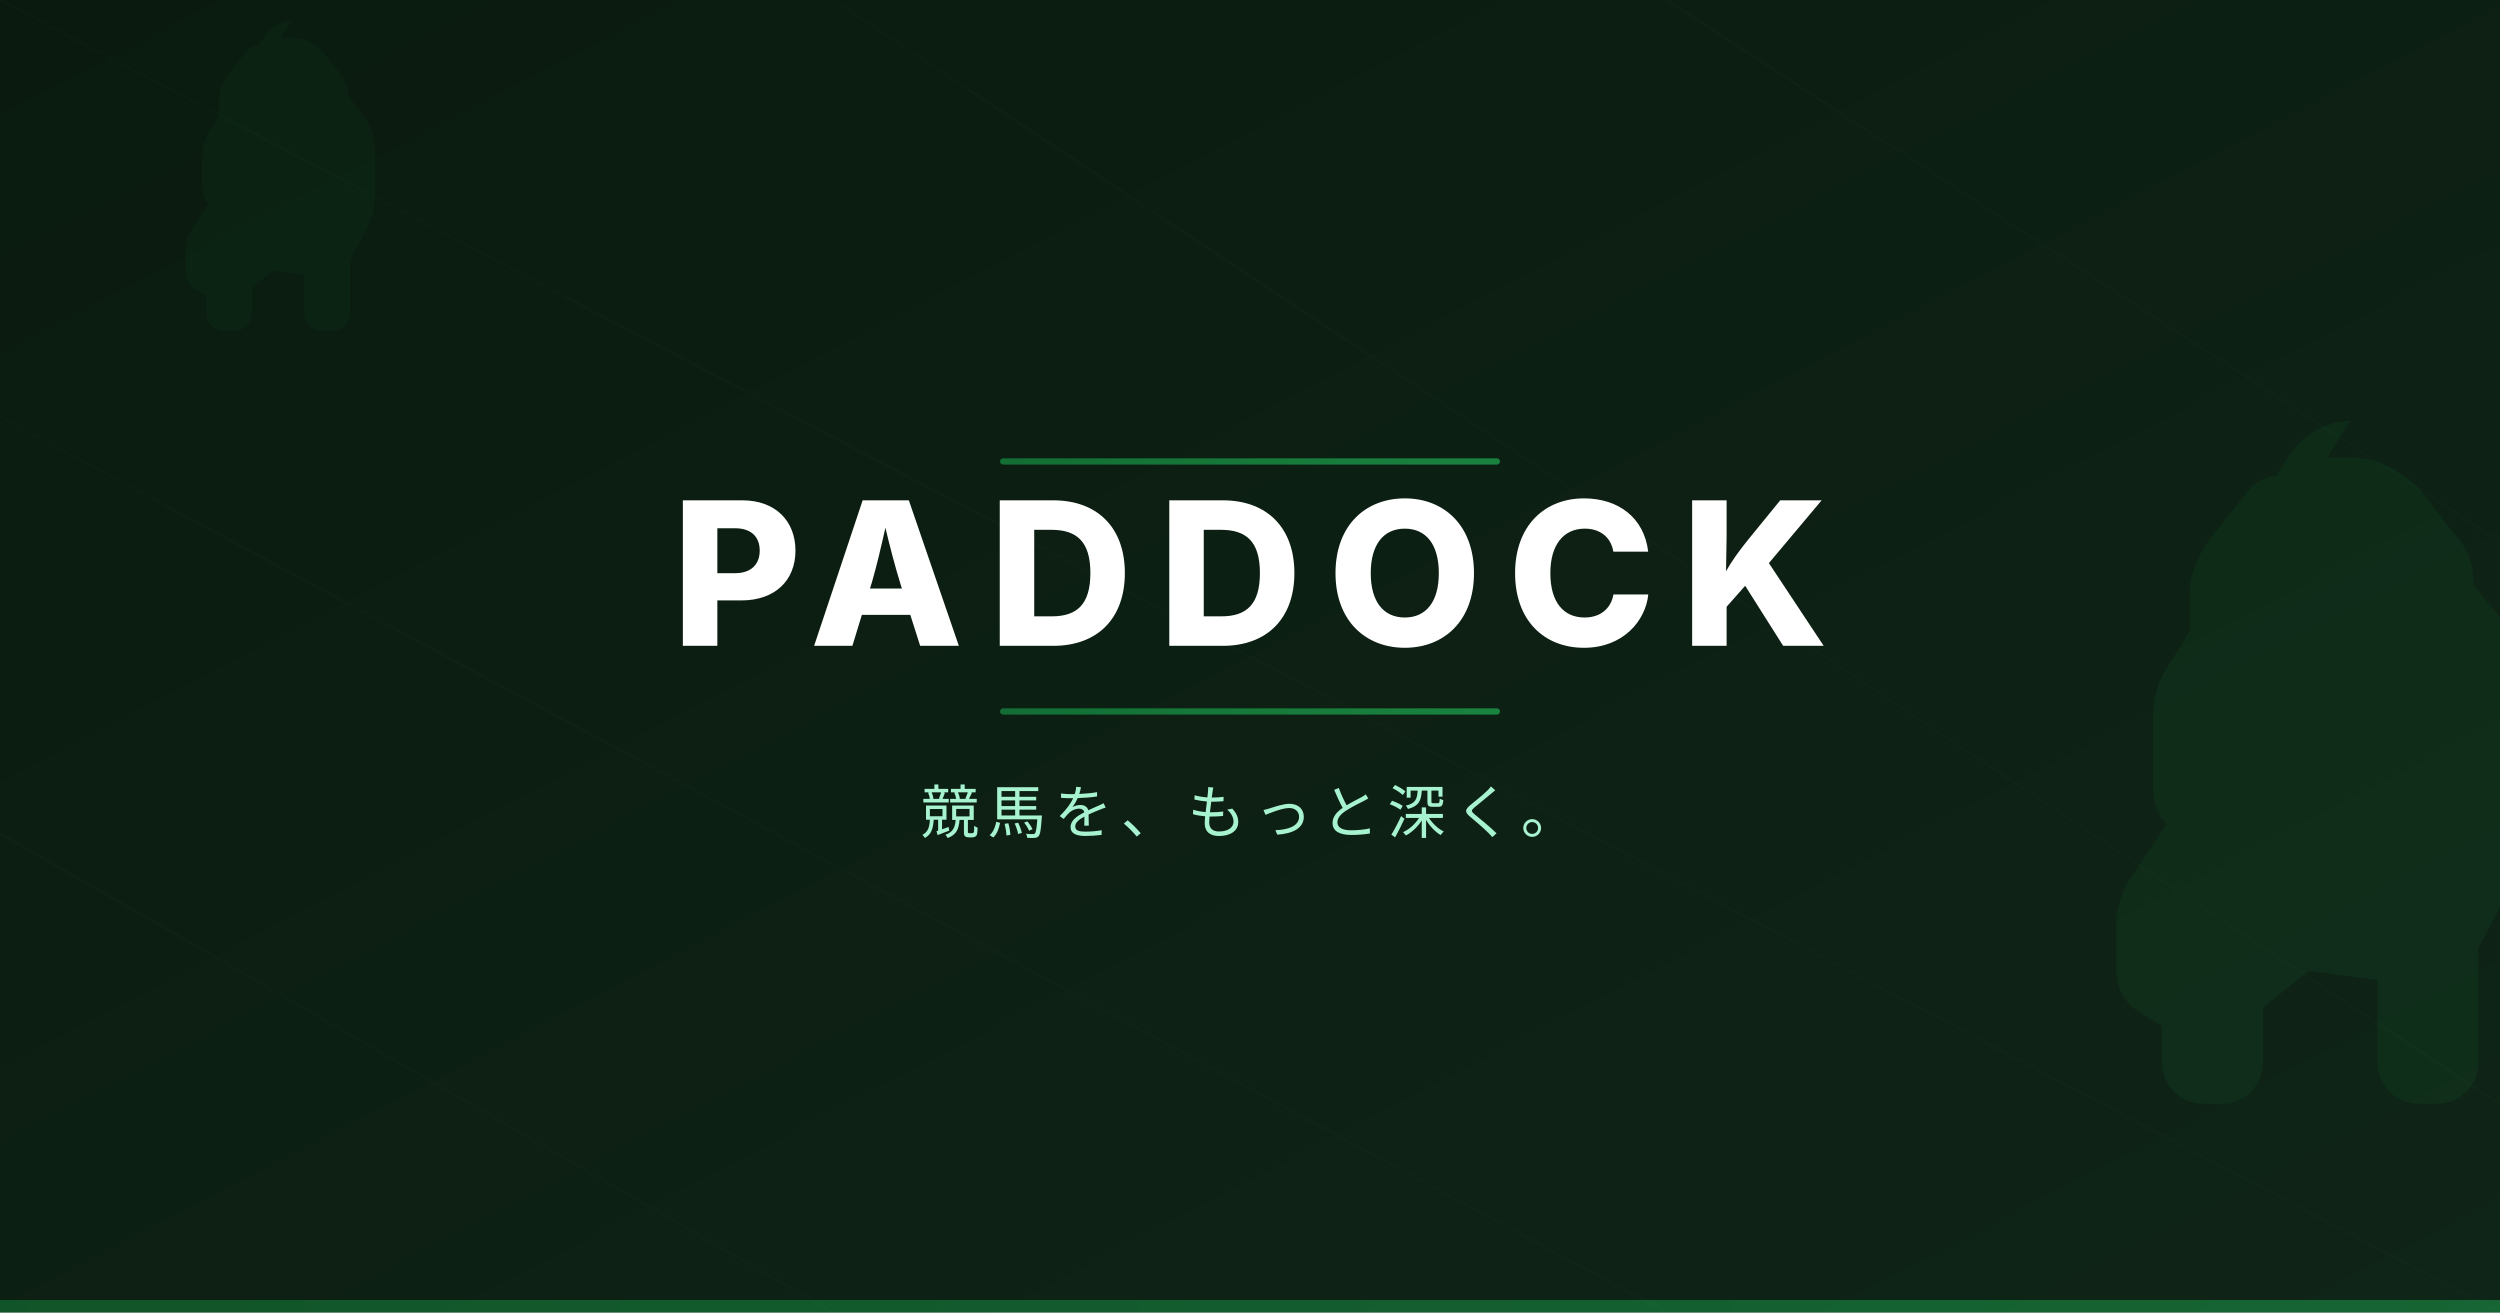
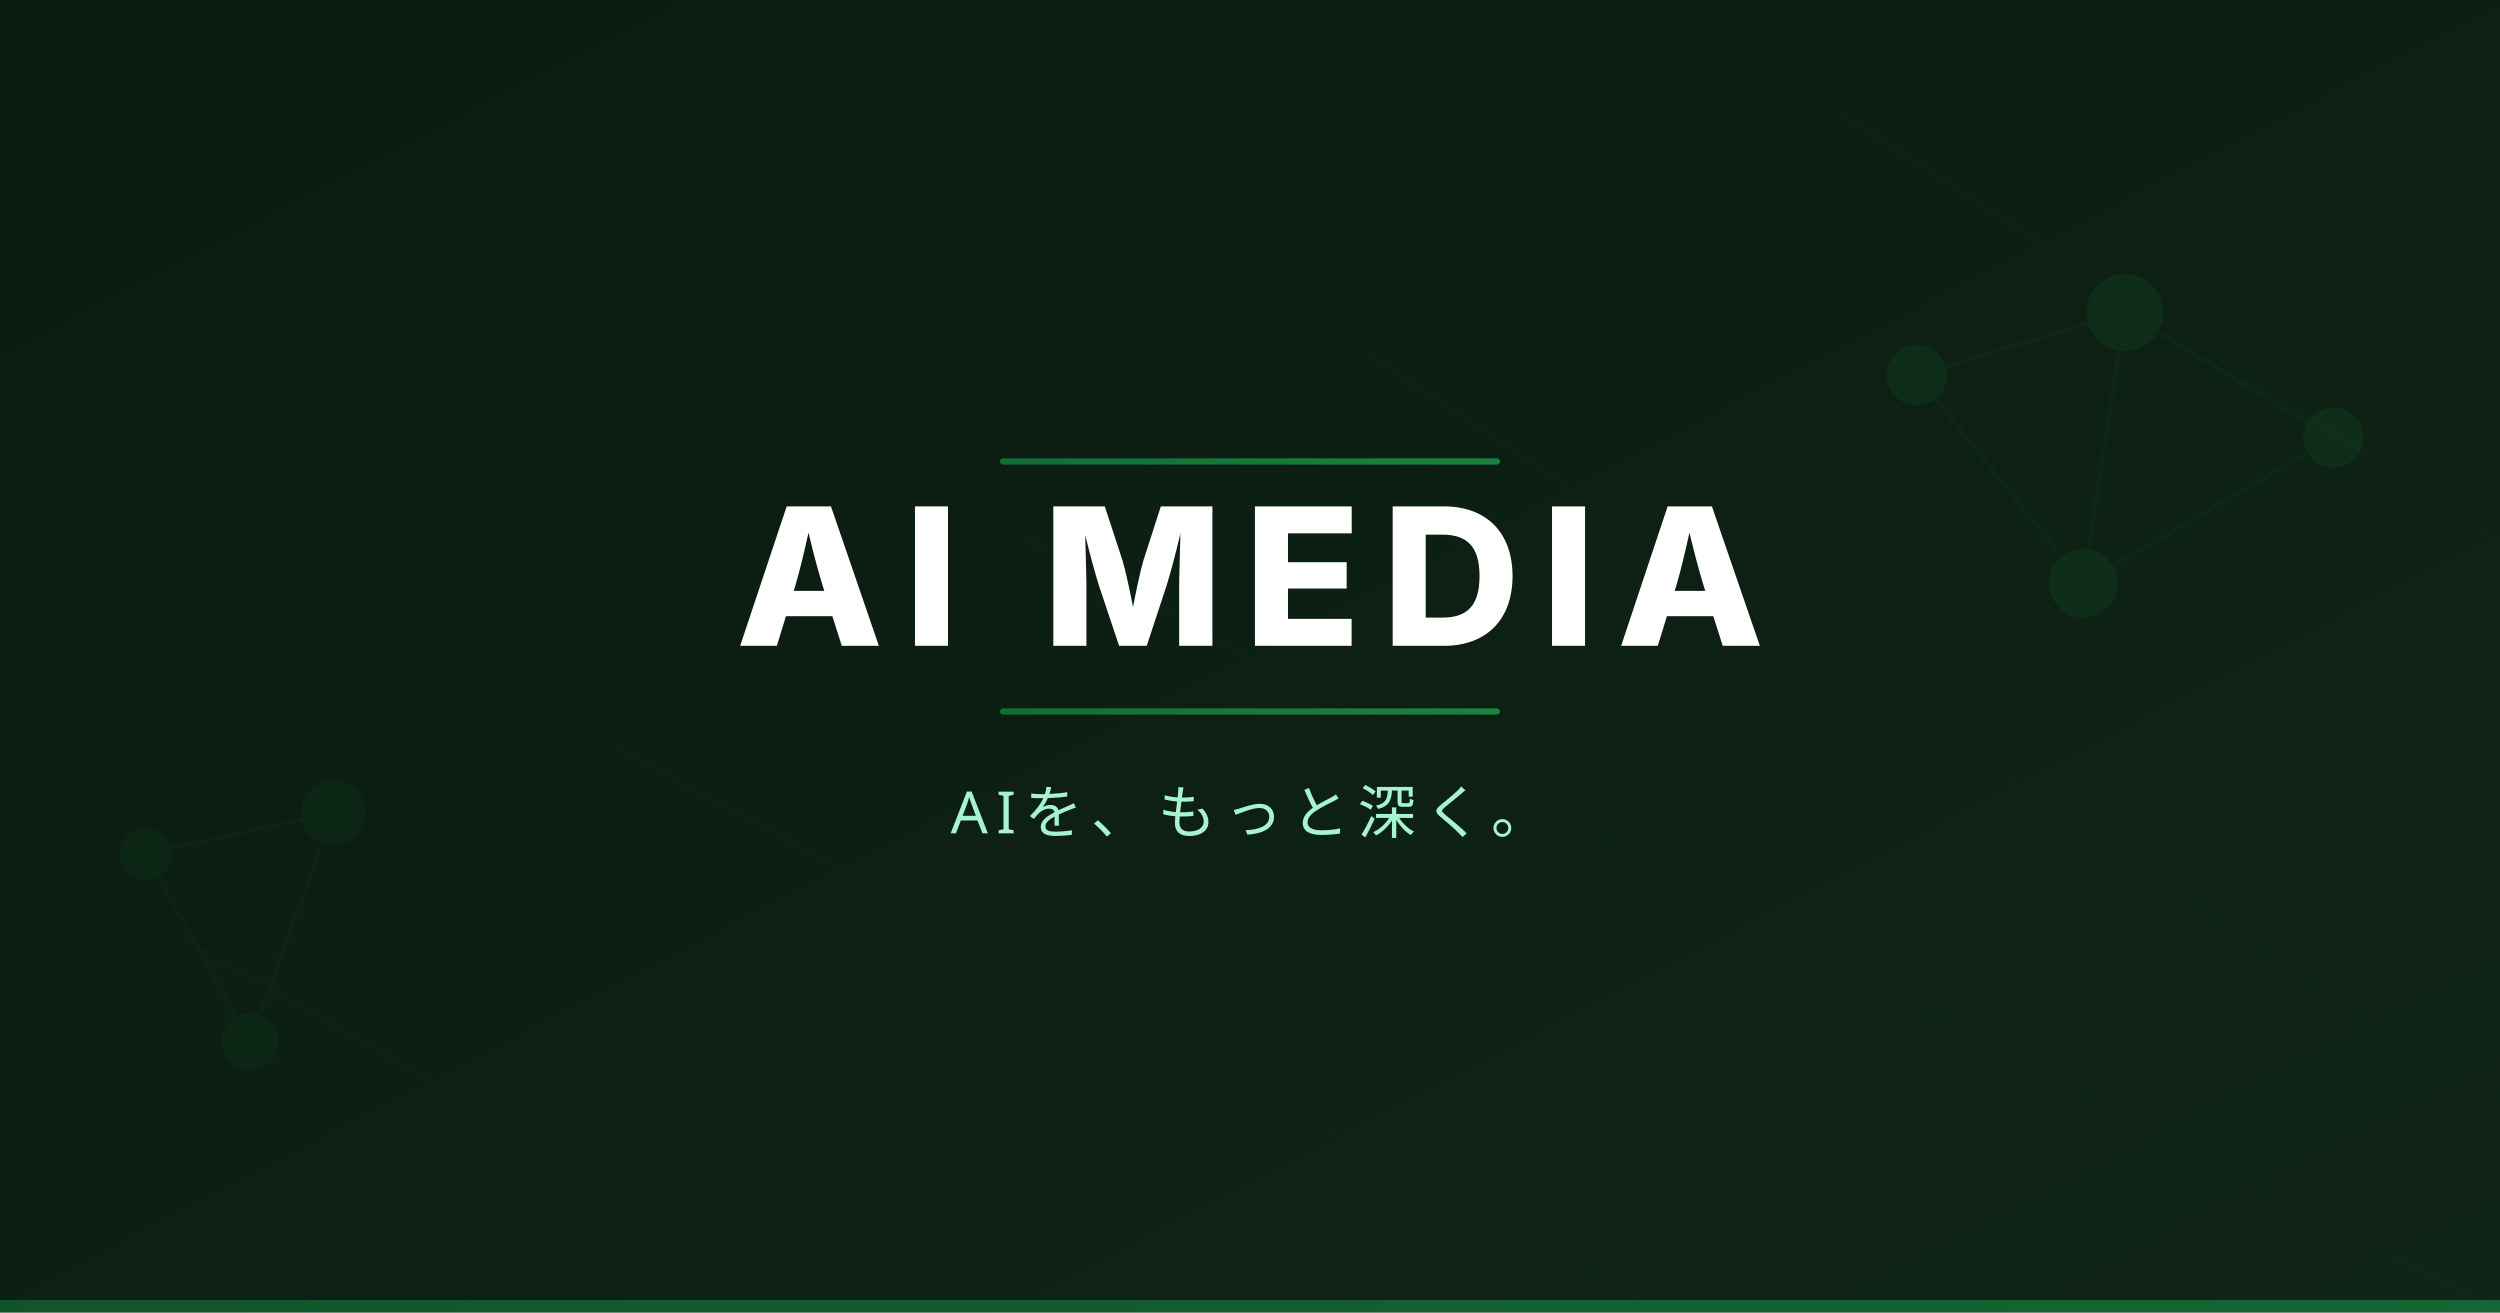
<svg xmlns="http://www.w3.org/2000/svg" width="1200" height="630" viewBox="0 0 1200 630">
  <defs>
    <linearGradient id="bg" x1="0%" y1="0%" x2="100%" y2="100%">
      <stop offset="0%" stop-color="#0a1a0f" />
      <stop offset="100%" stop-color="#0f2517" />
    </linearGradient>
    <linearGradient id="accent" x1="0%" y1="0%" x2="100%" y2="0%">
      <stop offset="0%" stop-color="#16a34a" />
      <stop offset="100%" stop-color="#22c55e" />
    </linearGradient>
  </defs>
  <rect width="1200" height="630" fill="url(#bg)" />
  <g opacity="0.03" stroke="#16a34a" stroke-width="1" fill="none">
    <line x1="0" y1="0" x2="1200" y2="630" />
    <line x1="400" y1="0" x2="1200" y2="530" />
    <line x1="800" y1="0" x2="1200" y2="260" />
    <line x1="0" y1="200" x2="800" y2="630" />
    <line x1="0" y1="400" x2="400" y2="630" />
  </g>
-   <g transform="translate(820, 180) scale(2.2)" opacity="0.08" fill="#16a34a">
-     <path d="M140 10c-5 0-10 3-13 7l-3 5c-2 0-4 1-6 3l-8 10c-3 4-5 8-5 13v8l-5 8c-2 3-3 7-3 11v15c0 3 1 6 3 8l-8 12c-2 3-3 7-3 10v10c0 4 2 7 5 9l5 3v8c0 5 4 9 9 9h4c5 0 9-4 9-9v-12l10-8 15 2v18c0 5 4 9 9 9h4c5 0 9-4 9-9v-25l8-15c3-5 4-11 4-17v-20c0-8-3-15-8-21l-5-6c0-4-1-8-4-11l-7-9c-4-5-10-8-16-8h-5z" />
+   <g transform="translate(880, 120)" opacity="0.10" fill="#16a34a" stroke="#16a34a">
+     <path d="M40 60 L140 30 L240 90 M140 30 L120 160 M240 90 L120 160 M40 60 L120 160" stroke-width="2" fill="none" opacity="0.5" />
+     <circle cx="40" cy="60" r="14" />
+     <circle cx="140" cy="30" r="18" />
+     <circle cx="240" cy="90" r="14" />
+     <circle cx="120" cy="160" r="16" />
  </g>
-   <g transform="translate(50, 350) scale(1.5) scaleX(-1)" opacity="0.05" fill="#16a34a">
-     <path d="M140 10c-5 0-10 3-13 7l-3 5c-2 0-4 1-6 3l-8 10c-3 4-5 8-5 13v8l-5 8c-2 3-3 7-3 11v15c0 3 1 6 3 8l-8 12c-2 3-3 7-3 10v10c0 4 2 7 5 9l5 3v8c0 5 4 9 9 9h4c5 0 9-4 9-9v-12l10-8 15 2v18c0 5 4 9 9 9h4c5 0 9-4 9-9v-25l8-15c3-5 4-11 4-17v-20c0-8-3-15-8-21l-5-6c0-4-1-8-4-11l-7-9c-4-5-10-8-16-8h-5z" />
+   <g transform="translate(40, 380)" opacity="0.06" fill="#16a34a" stroke="#16a34a">
+     <path d="M30 30 L120 10 L80 120 M120 10 L80 120 M30 30 L80 120" stroke-width="2" fill="none" opacity="0.5" />
+     <circle cx="30" cy="30" r="12" />
+     <circle cx="120" cy="10" r="15" />
+     <circle cx="80" cy="120" r="13" />
  </g>
  <rect x="480" y="220" width="240" height="3" rx="1.5" fill="url(#accent)" opacity="0.6" />
-   <text x="600" y="310" text-anchor="middle" font-family="Inter, system-ui, sans-serif" font-size="96" font-weight="800" fill="#ffffff" letter-spacing="12">PADDOCK</text>
+   <text x="600" y="310" text-anchor="middle" font-family="Inter, system-ui, sans-serif" font-size="92" font-weight="800" fill="#ffffff" letter-spacing="10">AI MEDIA</text>
  <rect x="480" y="340" width="240" height="3" rx="1.5" fill="url(#accent)" opacity="0.6" />
-   <text x="600" y="400" text-anchor="middle" font-family="'Noto Sans JP', sans-serif" font-size="28" font-weight="400" fill="#a7f3d0" letter-spacing="4">競馬を、もっと深く。</text>
+   <text x="600" y="400" text-anchor="middle" font-family="'Noto Sans JP', sans-serif" font-size="28" font-weight="400" fill="#a7f3d0" letter-spacing="4">AIを、もっと深く。</text>
  <rect x="0" y="624" width="1200" height="6" fill="url(#accent)" opacity="0.4" />
</svg>
